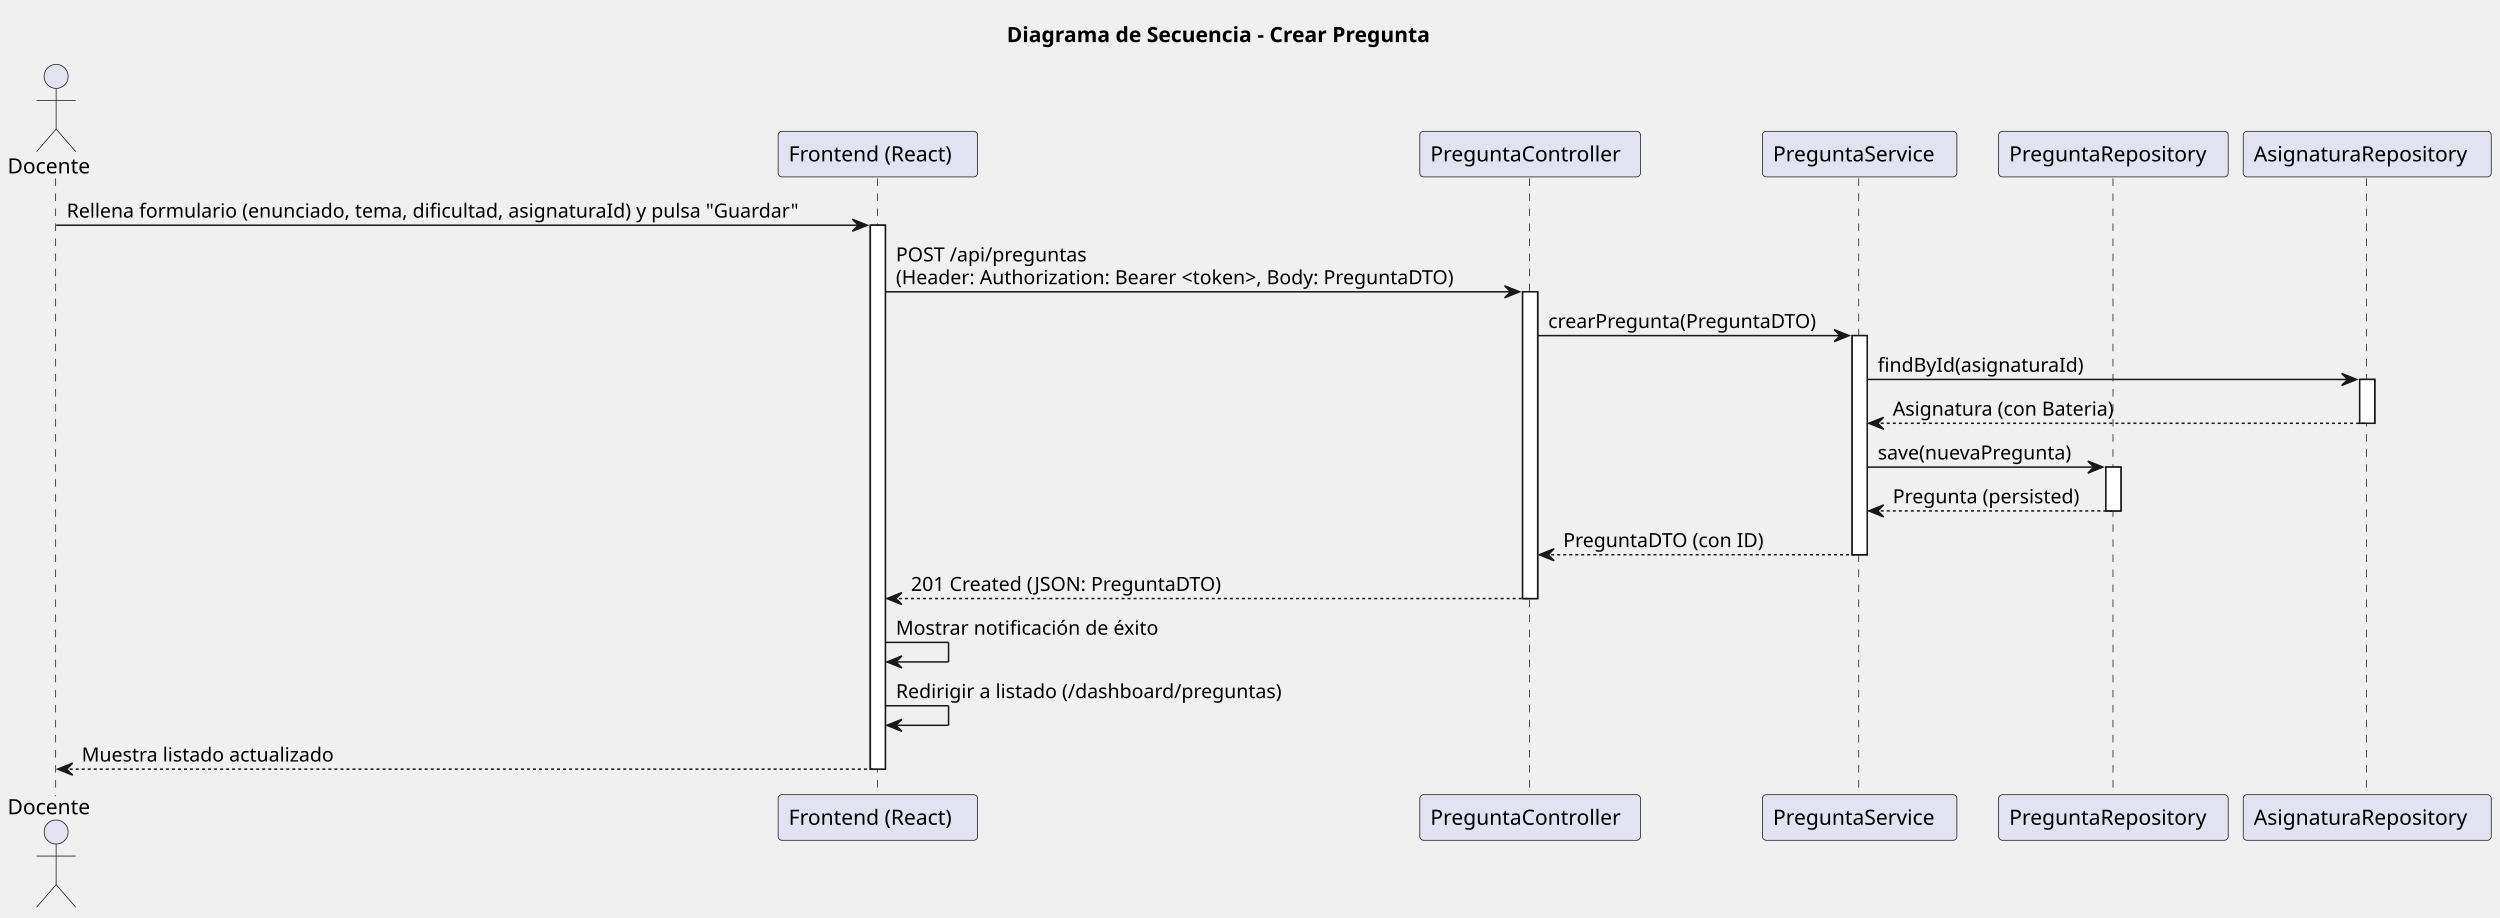
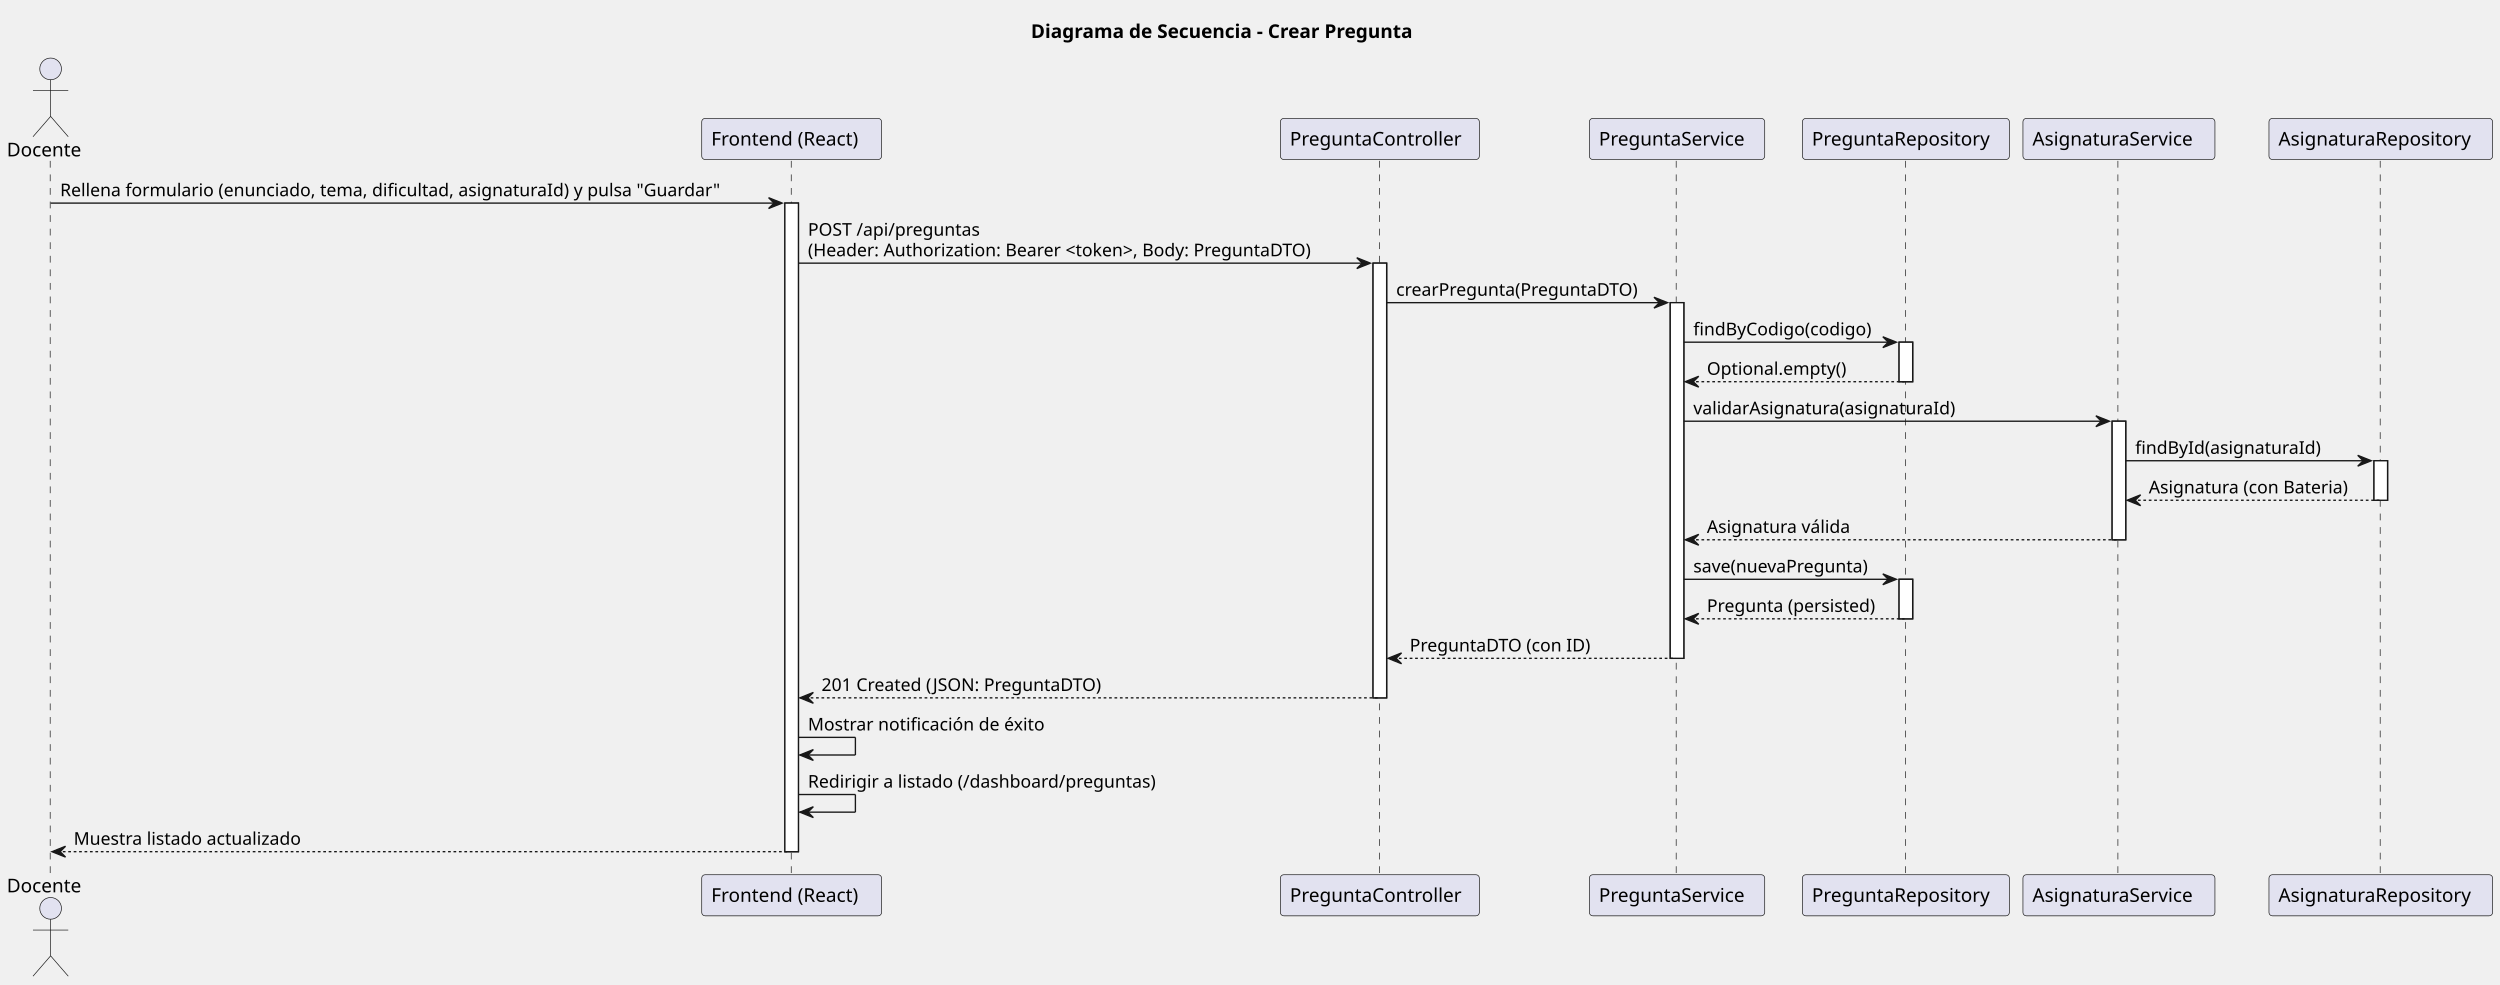
- <svg xmlns="http://www.w3.org/2000/svg" contentStyleType="text/css" data-diagram-type="SEQUENCE" height="610px" preserveAspectRatio="none" style="width:1662px;height:610px;background:#FFFFFF;" version="1.1" viewBox="0 0 1662 610" width="1662px" zoomAndPan="magnify">
+ <svg xmlns="http://www.w3.org/2000/svg" contentStyleType="text/css" data-diagram-type="SEQUENCE" height="726px" preserveAspectRatio="none" style="width:1843px;height:726px;background:#FFFFFF;" version="1.1" viewBox="0 0 1843 726" width="1843px" zoomAndPan="magnify">
  <defs />
  <g>
-     <text fill="#000000" font-family="sans-serif" font-size="14" font-weight="bold" lengthAdjust="spacing" textLength="321.603" x="669.279" y="27.995">Diagrama de Secuencia - Crear Pregunta</text>
-     <g>
-       <rect fill="#FFFFFF" height="361.594" style="stroke:#181818;stroke-width:1;" width="10" x="578.601" y="149.727" />
-     </g>
-     <g>
-       <rect fill="#FFFFFF" height="203.93" style="stroke:#181818;stroke-width:1;" width="10" x="1012.232" y="193.992" />
-     </g>
-     <g>
-       <rect fill="#FFFFFF" height="145.664" style="stroke:#181818;stroke-width:1;" width="10" x="1231.313" y="223.125" />
-     </g>
-     <g>
-       <rect fill="#FFFFFF" height="29.133" style="stroke:#181818;stroke-width:1;" width="10" x="1399.999" y="310.523" />
-     </g>
-     <g>
-       <rect fill="#FFFFFF" height="29.133" style="stroke:#181818;stroke-width:1;" width="10" x="1568.727" y="252.258" />
+     <text fill="#000000" font-family="sans-serif" font-size="14" font-weight="bold" lengthAdjust="spacing" textLength="321.603" x="759.973" y="27.995">Diagrama de Secuencia - Crear Pregunta</text>
+     <g>
+       <rect fill="#FFFFFF" height="478.125" style="stroke:#181818;stroke-width:1;" width="10" x="578.601" y="149.727" />
+     </g>
+     <g>
+       <rect fill="#FFFFFF" height="320.461" style="stroke:#181818;stroke-width:1;" width="10" x="1012.232" y="193.992" />
+     </g>
+     <g>
+       <rect fill="#FFFFFF" height="262.195" style="stroke:#181818;stroke-width:1;" width="10" x="1231.313" y="223.125" />
+     </g>
+     <g>
+       <rect fill="#FFFFFF" height="29.133" style="stroke:#181818;stroke-width:1;" width="10" x="1400.019" y="252.258" />
+     </g>
+     <g>
+       <rect fill="#FFFFFF" height="29.133" style="stroke:#181818;stroke-width:1;" width="10" x="1400.019" y="427.055" />
+     </g>
+     <g>
+       <rect fill="#FFFFFF" height="87.398" style="stroke:#181818;stroke-width:1;" width="10" x="1557.08" y="310.523" />
+     </g>
+     <g>
+       <rect fill="#FFFFFF" height="29.133" style="stroke:#181818;stroke-width:1;" width="10" x="1750.114" y="339.656" />
    </g>
    <g class="participant-lifeline" data-entity-uid="part1" data-qualified-name="Actor" id="part1-lifeline">
      <g>
-         <rect fill="#000000" fill-opacity="0" height="410.727" width="8" x="33.316" y="118.594" />
-         <line style="stroke:#181818;stroke-width:0.5;stroke-dasharray:5,5;" x1="37" x2="37" y1="118.594" y2="529.32" />
+         <rect fill="#000000" fill-opacity="0" height="527.258" width="8" x="33.316" y="118.594" />
+         <line style="stroke:#181818;stroke-width:0.5;stroke-dasharray:5,5;" x1="37" x2="37" y1="118.594" y2="645.852" />
      </g>
    </g>
    <g class="participant-lifeline" data-entity-uid="part2" data-qualified-name="FE" id="part2-lifeline">
      <g>
-         <rect fill="#000000" fill-opacity="0" height="410.727" width="8" x="579.601" y="118.594" />
-         <line style="stroke:#181818;stroke-width:0.5;stroke-dasharray:5,5;" x1="583.306" x2="583.306" y1="118.594" y2="529.32" />
+         <rect fill="#000000" fill-opacity="0" height="527.258" width="8" x="579.601" y="118.594" />
+         <line style="stroke:#181818;stroke-width:0.5;stroke-dasharray:5,5;" x1="583.306" x2="583.306" y1="118.594" y2="645.852" />
      </g>
    </g>
    <g class="participant-lifeline" data-entity-uid="part3" data-qualified-name="Controller" id="part3-lifeline">
      <g>
-         <rect fill="#000000" fill-opacity="0" height="410.727" width="8" x="1013.232" y="118.594" />
-         <line style="stroke:#181818;stroke-width:0.5;stroke-dasharray:5,5;" x1="1016.89" x2="1016.89" y1="118.594" y2="529.32" />
+         <rect fill="#000000" fill-opacity="0" height="527.258" width="8" x="1013.232" y="118.594" />
+         <line style="stroke:#181818;stroke-width:0.5;stroke-dasharray:5,5;" x1="1016.89" x2="1016.89" y1="118.594" y2="645.852" />
      </g>
    </g>
    <g class="participant-lifeline" data-entity-uid="part4" data-qualified-name="Service" id="part4-lifeline">
      <g>
-         <rect fill="#000000" fill-opacity="0" height="410.727" width="8" x="1232.313" y="118.594" />
-         <line style="stroke:#181818;stroke-width:0.5;stroke-dasharray:5,5;" x1="1235.686" x2="1235.686" y1="118.594" y2="529.32" />
+         <rect fill="#000000" fill-opacity="0" height="527.258" width="8" x="1232.313" y="118.594" />
+         <line style="stroke:#181818;stroke-width:0.5;stroke-dasharray:5,5;" x1="1235.686" x2="1235.686" y1="118.594" y2="645.852" />
      </g>
    </g>
    <g class="participant-lifeline" data-entity-uid="part5" data-qualified-name="Repo" id="part5-lifeline">
      <g>
-         <rect fill="#000000" fill-opacity="0" height="410.727" width="8" x="1400.999" y="118.594" />
-         <line style="stroke:#181818;stroke-width:0.5;stroke-dasharray:5,5;" x1="1404.707" x2="1404.707" y1="118.594" y2="529.32" />
-       </g>
-     </g>
-     <g class="participant-lifeline" data-entity-uid="part6" data-qualified-name="AsignaturaRepo" id="part6-lifeline">
-       <g>
-         <rect fill="#000000" fill-opacity="0" height="410.727" width="8" x="1569.727" y="118.594" />
-         <line style="stroke:#181818;stroke-width:0.5;stroke-dasharray:5,5;" x1="1573.292" x2="1573.292" y1="118.594" y2="529.32" />
+         <rect fill="#000000" fill-opacity="0" height="527.258" width="8" x="1401.019" y="118.594" />
+         <line style="stroke:#181818;stroke-width:0.5;stroke-dasharray:5,5;" x1="1404.726" x2="1404.726" y1="118.594" y2="645.852" />
+       </g>
+     </g>
+     <g class="participant-lifeline" data-entity-uid="part6" data-qualified-name="AsigService" id="part6-lifeline">
+       <g>
+         <rect fill="#000000" fill-opacity="0" height="527.258" width="8" x="1558.08" y="118.594" />
+         <line style="stroke:#181818;stroke-width:0.5;stroke-dasharray:5,5;" x1="1561.311" x2="1561.311" y1="118.594" y2="645.852" />
+       </g>
+     </g>
+     <g class="participant-lifeline" data-entity-uid="part7" data-qualified-name="AsigRepo" id="part7-lifeline">
+       <g>
+         <rect fill="#000000" fill-opacity="0" height="527.258" width="8" x="1751.114" y="118.594" />
+         <line style="stroke:#181818;stroke-width:0.5;stroke-dasharray:5,5;" x1="1754.68" x2="1754.68" y1="118.594" y2="645.852" />
      </g>
    </g>
    <g class="participant participant-head" data-entity-uid="part1" data-qualified-name="Actor" id="part1-head">
      <text fill="#000000" font-family="sans-serif" font-size="14" lengthAdjust="spacing" textLength="58.632" x="5" y="115.292">Docente</text>
      <ellipse cx="37.316" cy="50.797" fill="#E2E2F0" rx="8" ry="8" style="stroke:#181818;stroke-width:0.5;" />
      <path d="M37.316,58.797 L37.316,85.797 M24.316,66.797 L50.316,66.797 M37.316,85.797 L24.316,100.797 M37.316,85.797 L50.316,100.797" fill="none" style="stroke:#181818;stroke-width:0.5;" />
    </g>
    <g class="participant participant-tail" data-entity-uid="part1" data-qualified-name="Actor" id="part1-tail">
-       <text fill="#000000" font-family="sans-serif" font-size="14" lengthAdjust="spacing" textLength="58.632" x="5" y="541.315">Docente</text>
-       <ellipse cx="37.316" cy="553.117" fill="#E2E2F0" rx="8" ry="8" style="stroke:#181818;stroke-width:0.5;" />
-       <path d="M37.316,561.117 L37.316,588.117 M24.316,569.117 L50.316,569.117 M37.316,588.117 L24.316,603.117 M37.316,588.117 L50.316,603.117" fill="none" style="stroke:#181818;stroke-width:0.5;" />
+       <text fill="#000000" font-family="sans-serif" font-size="14" lengthAdjust="spacing" textLength="58.632" x="5" y="657.847">Docente</text>
+       <ellipse cx="37.316" cy="669.648" fill="#E2E2F0" rx="8" ry="8" style="stroke:#181818;stroke-width:0.5;" />
+       <path d="M37.316,677.648 L37.316,704.648 M24.316,685.648 L50.316,685.648 M37.316,704.648 L24.316,719.648 M37.316,704.648 L50.316,719.648" fill="none" style="stroke:#181818;stroke-width:0.5;" />
    </g>
    <g class="participant participant-head" data-entity-uid="part2" data-qualified-name="FE" id="part2-head">
      <rect fill="#E2E2F0" height="30.297" rx="2.5" ry="2.5" style="stroke:#181818;stroke-width:0.5;" width="132.59" x="517.306" y="87.297" />
      <text fill="#000000" font-family="sans-serif" font-size="14" lengthAdjust="spacing" textLength="118.59" x="524.306" y="107.292">Frontend (React)</text>
    </g>
    <g class="participant participant-tail" data-entity-uid="part2" data-qualified-name="FE" id="part2-tail">
-       <rect fill="#E2E2F0" height="30.297" rx="2.5" ry="2.5" style="stroke:#181818;stroke-width:0.5;" width="132.59" x="517.306" y="528.32" />
-       <text fill="#000000" font-family="sans-serif" font-size="14" lengthAdjust="spacing" textLength="118.59" x="524.306" y="548.315">Frontend (React)</text>
+       <rect fill="#E2E2F0" height="30.297" rx="2.5" ry="2.5" style="stroke:#181818;stroke-width:0.5;" width="132.59" x="517.306" y="644.852" />
+       <text fill="#000000" font-family="sans-serif" font-size="14" lengthAdjust="spacing" textLength="118.59" x="524.306" y="664.847">Frontend (React)</text>
    </g>
    <g class="participant participant-head" data-entity-uid="part3" data-qualified-name="Controller" id="part3-head">
      <rect fill="#E2E2F0" height="30.297" rx="2.5" ry="2.5" style="stroke:#181818;stroke-width:0.5;" width="146.685" x="943.89" y="87.297" />
      <text fill="#000000" font-family="sans-serif" font-size="14" lengthAdjust="spacing" textLength="132.685" x="950.89" y="107.292">PreguntaController</text>
    </g>
    <g class="participant participant-tail" data-entity-uid="part3" data-qualified-name="Controller" id="part3-tail">
-       <rect fill="#E2E2F0" height="30.297" rx="2.5" ry="2.5" style="stroke:#181818;stroke-width:0.5;" width="146.685" x="943.89" y="528.32" />
-       <text fill="#000000" font-family="sans-serif" font-size="14" lengthAdjust="spacing" textLength="132.685" x="950.89" y="548.315">PreguntaController</text>
+       <rect fill="#E2E2F0" height="30.297" rx="2.5" ry="2.5" style="stroke:#181818;stroke-width:0.5;" width="146.685" x="943.89" y="644.852" />
+       <text fill="#000000" font-family="sans-serif" font-size="14" lengthAdjust="spacing" textLength="132.685" x="950.89" y="664.847">PreguntaController</text>
    </g>
    <g class="participant participant-head" data-entity-uid="part4" data-qualified-name="Service" id="part4-head">
      <rect fill="#E2E2F0" height="30.297" rx="2.5" ry="2.5" style="stroke:#181818;stroke-width:0.5;" width="129.254" x="1171.686" y="87.297" />
      <text fill="#000000" font-family="sans-serif" font-size="14" lengthAdjust="spacing" textLength="115.254" x="1178.686" y="107.292">PreguntaService</text>
    </g>
    <g class="participant participant-tail" data-entity-uid="part4" data-qualified-name="Service" id="part4-tail">
-       <rect fill="#E2E2F0" height="30.297" rx="2.5" ry="2.5" style="stroke:#181818;stroke-width:0.5;" width="129.254" x="1171.686" y="528.32" />
-       <text fill="#000000" font-family="sans-serif" font-size="14" lengthAdjust="spacing" textLength="115.254" x="1178.686" y="548.315">PreguntaService</text>
+       <rect fill="#E2E2F0" height="30.297" rx="2.5" ry="2.5" style="stroke:#181818;stroke-width:0.5;" width="129.254" x="1171.686" y="644.852" />
+       <text fill="#000000" font-family="sans-serif" font-size="14" lengthAdjust="spacing" textLength="115.254" x="1178.686" y="664.847">PreguntaService</text>
    </g>
    <g class="participant participant-head" data-entity-uid="part5" data-qualified-name="Repo" id="part5-head">
-       <rect fill="#E2E2F0" height="30.297" rx="2.5" ry="2.5" style="stroke:#181818;stroke-width:0.5;" width="152.585" x="1328.707" y="87.297" />
-       <text fill="#000000" font-family="sans-serif" font-size="14" lengthAdjust="spacing" textLength="138.585" x="1335.707" y="107.292">PreguntaRepository</text>
+       <rect fill="#E2E2F0" height="30.297" rx="2.5" ry="2.5" style="stroke:#181818;stroke-width:0.5;" width="152.585" x="1328.726" y="87.297" />
+       <text fill="#000000" font-family="sans-serif" font-size="14" lengthAdjust="spacing" textLength="138.585" x="1335.726" y="107.292">PreguntaRepository</text>
    </g>
    <g class="participant participant-tail" data-entity-uid="part5" data-qualified-name="Repo" id="part5-tail">
-       <rect fill="#E2E2F0" height="30.297" rx="2.5" ry="2.5" style="stroke:#181818;stroke-width:0.5;" width="152.585" x="1328.707" y="528.32" />
-       <text fill="#000000" font-family="sans-serif" font-size="14" lengthAdjust="spacing" textLength="138.585" x="1335.707" y="548.315">PreguntaRepository</text>
-     </g>
-     <g class="participant participant-head" data-entity-uid="part6" data-qualified-name="AsignaturaRepo" id="part6-head">
-       <rect fill="#E2E2F0" height="30.297" rx="2.5" ry="2.5" style="stroke:#181818;stroke-width:0.5;" width="164.869" x="1491.292" y="87.297" />
-       <text fill="#000000" font-family="sans-serif" font-size="14" lengthAdjust="spacing" textLength="150.869" x="1498.292" y="107.292">AsignaturaRepository</text>
-     </g>
-     <g class="participant participant-tail" data-entity-uid="part6" data-qualified-name="AsignaturaRepo" id="part6-tail">
-       <rect fill="#E2E2F0" height="30.297" rx="2.5" ry="2.5" style="stroke:#181818;stroke-width:0.5;" width="164.869" x="1491.292" y="528.32" />
-       <text fill="#000000" font-family="sans-serif" font-size="14" lengthAdjust="spacing" textLength="150.869" x="1498.292" y="548.315">AsignaturaRepository</text>
-     </g>
-     <g>
-       <rect fill="#FFFFFF" height="361.594" style="stroke:#181818;stroke-width:1;" width="10" x="578.601" y="149.727" />
-     </g>
-     <g>
-       <rect fill="#FFFFFF" height="203.93" style="stroke:#181818;stroke-width:1;" width="10" x="1012.232" y="193.992" />
-     </g>
-     <g>
-       <rect fill="#FFFFFF" height="145.664" style="stroke:#181818;stroke-width:1;" width="10" x="1231.313" y="223.125" />
-     </g>
-     <g>
-       <rect fill="#FFFFFF" height="29.133" style="stroke:#181818;stroke-width:1;" width="10" x="1399.999" y="310.523" />
-     </g>
-     <g>
-       <rect fill="#FFFFFF" height="29.133" style="stroke:#181818;stroke-width:1;" width="10" x="1568.727" y="252.258" />
+       <rect fill="#E2E2F0" height="30.297" rx="2.5" ry="2.5" style="stroke:#181818;stroke-width:0.5;" width="152.585" x="1328.726" y="644.852" />
+       <text fill="#000000" font-family="sans-serif" font-size="14" lengthAdjust="spacing" textLength="138.585" x="1335.726" y="664.847">PreguntaRepository</text>
+     </g>
+     <g class="participant participant-head" data-entity-uid="part6" data-qualified-name="AsigService" id="part6-head">
+       <rect fill="#E2E2F0" height="30.297" rx="2.5" ry="2.5" style="stroke:#181818;stroke-width:0.5;" width="141.538" x="1491.311" y="87.297" />
+       <text fill="#000000" font-family="sans-serif" font-size="14" lengthAdjust="spacing" textLength="127.538" x="1498.311" y="107.292">AsignaturaService</text>
+     </g>
+     <g class="participant participant-tail" data-entity-uid="part6" data-qualified-name="AsigService" id="part6-tail">
+       <rect fill="#E2E2F0" height="30.297" rx="2.5" ry="2.5" style="stroke:#181818;stroke-width:0.5;" width="141.538" x="1491.311" y="644.852" />
+       <text fill="#000000" font-family="sans-serif" font-size="14" lengthAdjust="spacing" textLength="127.538" x="1498.311" y="664.847">AsignaturaService</text>
+     </g>
+     <g class="participant participant-head" data-entity-uid="part7" data-qualified-name="AsigRepo" id="part7-head">
+       <rect fill="#E2E2F0" height="30.297" rx="2.5" ry="2.5" style="stroke:#181818;stroke-width:0.5;" width="164.869" x="1672.68" y="87.297" />
+       <text fill="#000000" font-family="sans-serif" font-size="14" lengthAdjust="spacing" textLength="150.869" x="1679.68" y="107.292">AsignaturaRepository</text>
+     </g>
+     <g class="participant participant-tail" data-entity-uid="part7" data-qualified-name="AsigRepo" id="part7-tail">
+       <rect fill="#E2E2F0" height="30.297" rx="2.5" ry="2.5" style="stroke:#181818;stroke-width:0.5;" width="164.869" x="1672.68" y="644.852" />
+       <text fill="#000000" font-family="sans-serif" font-size="14" lengthAdjust="spacing" textLength="150.869" x="1679.68" y="664.847">AsignaturaRepository</text>
+     </g>
+     <g>
+       <rect fill="#FFFFFF" height="478.125" style="stroke:#181818;stroke-width:1;" width="10" x="578.601" y="149.727" />
+     </g>
+     <g>
+       <rect fill="#FFFFFF" height="320.461" style="stroke:#181818;stroke-width:1;" width="10" x="1012.232" y="193.992" />
+     </g>
+     <g>
+       <rect fill="#FFFFFF" height="262.195" style="stroke:#181818;stroke-width:1;" width="10" x="1231.313" y="223.125" />
+     </g>
+     <g>
+       <rect fill="#FFFFFF" height="29.133" style="stroke:#181818;stroke-width:1;" width="10" x="1400.019" y="252.258" />
+     </g>
+     <g>
+       <rect fill="#FFFFFF" height="29.133" style="stroke:#181818;stroke-width:1;" width="10" x="1400.019" y="427.055" />
+     </g>
+     <g>
+       <rect fill="#FFFFFF" height="87.398" style="stroke:#181818;stroke-width:1;" width="10" x="1557.08" y="310.523" />
+     </g>
+     <g>
+       <rect fill="#FFFFFF" height="29.133" style="stroke:#181818;stroke-width:1;" width="10" x="1750.114" y="339.656" />
    </g>
    <g class="message" data-entity-1="part1" data-entity-2="part2" id="msg1">
      <polygon fill="#181818" points="566.601,145.727,576.601,149.727,566.601,153.727,570.601,149.727" style="stroke:#181818;stroke-width:1;" />
      <line style="stroke:#181818;stroke-width:1;" x1="37.316" x2="572.601" y1="149.727" y2="149.727" />
      <text fill="#000000" font-family="sans-serif" font-size="13" lengthAdjust="spacing" textLength="522.285" x="44.316" y="144.661">Rellena formulario (enunciado, tema, dificultad, asignaturaId) y pulsa "Guardar"</text>
    </g>
    <g class="message" data-entity-1="part2" data-entity-2="part3" id="msg2">
      <polygon fill="#181818" points="1000.232,189.992,1010.232,193.992,1000.232,197.992,1004.232,193.992" style="stroke:#181818;stroke-width:1;" />
      <line style="stroke:#181818;stroke-width:1;" x1="588.601" x2="1006.232" y1="193.992" y2="193.992" />
      <text fill="#000000" font-family="sans-serif" font-size="13" lengthAdjust="spacing" textLength="133.148" x="595.601" y="173.793">POST /api/preguntas</text>
      <text fill="#000000" font-family="sans-serif" font-size="13" lengthAdjust="spacing" textLength="404.631" x="595.601" y="188.926">(Header: Authorization: Bearer &lt;token&gt;, Body: PreguntaDTO)</text>
    </g>
    <g class="message" data-entity-1="part3" data-entity-2="part4" id="msg3">
      <polygon fill="#181818" points="1219.313,219.125,1229.313,223.125,1219.313,227.125,1223.313,223.125" style="stroke:#181818;stroke-width:1;" />
      <line style="stroke:#181818;stroke-width:1;" x1="1022.232" x2="1225.313" y1="223.125" y2="223.125" />
      <text fill="#000000" font-family="sans-serif" font-size="13" lengthAdjust="spacing" textLength="190.081" x="1029.232" y="218.059">crearPregunta(PreguntaDTO)</text>
    </g>
-     <g class="message" data-entity-1="part4" data-entity-2="part6" id="msg4">
-       <polygon fill="#181818" points="1556.727,248.258,1566.727,252.258,1556.727,256.258,1560.727,252.258" style="stroke:#181818;stroke-width:1;" />
-       <line style="stroke:#181818;stroke-width:1;" x1="1241.313" x2="1562.727" y1="252.258" y2="252.258" />
-       <text fill="#000000" font-family="sans-serif" font-size="13" lengthAdjust="spacing" textLength="145.063" x="1248.313" y="247.192">findById(asignaturaId)</text>
-     </g>
-     <g class="message" data-entity-1="part6" data-entity-2="part4" id="msg5">
+     <g class="message" data-entity-1="part4" data-entity-2="part5" id="msg4">
+       <polygon fill="#181818" points="1388.019,248.258,1398.019,252.258,1388.019,256.258,1392.019,252.258" style="stroke:#181818;stroke-width:1;" />
+       <line style="stroke:#181818;stroke-width:1;" x1="1241.313" x2="1394.019" y1="252.258" y2="252.258" />
+       <text fill="#000000" font-family="sans-serif" font-size="13" lengthAdjust="spacing" textLength="139.706" x="1248.313" y="247.192">findByCodigo(codigo)</text>
+     </g>
+     <g class="message" data-entity-1="part5" data-entity-2="part4" id="msg5">
      <polygon fill="#181818" points="1252.313,277.391,1242.313,281.391,1252.313,285.391,1248.313,281.391" style="stroke:#181818;stroke-width:1;" />
-       <line style="stroke:#181818;stroke-width:1;stroke-dasharray:2,2;" x1="1246.313" x2="1572.727" y1="281.391" y2="281.391" />
-       <text fill="#000000" font-family="sans-serif" font-size="13" lengthAdjust="spacing" textLength="159.034" x="1258.313" y="276.325">Asignatura (con Bateria)</text>
-     </g>
-     <g class="message" data-entity-1="part4" data-entity-2="part5" id="msg6">
-       <polygon fill="#181818" points="1387.999,306.523,1397.999,310.523,1387.999,314.523,1391.999,310.523" style="stroke:#181818;stroke-width:1;" />
-       <line style="stroke:#181818;stroke-width:1;" x1="1241.313" x2="1393.999" y1="310.523" y2="310.523" />
-       <text fill="#000000" font-family="sans-serif" font-size="13" lengthAdjust="spacing" textLength="139.686" x="1248.313" y="305.457">save(nuevaPregunta)</text>
-     </g>
-     <g class="message" data-entity-1="part5" data-entity-2="part4" id="msg7">
-       <polygon fill="#181818" points="1252.313,335.656,1242.313,339.656,1252.313,343.656,1248.313,339.656" style="stroke:#181818;stroke-width:1;" />
-       <line style="stroke:#181818;stroke-width:1;stroke-dasharray:2,2;" x1="1246.313" x2="1403.999" y1="339.656" y2="339.656" />
-       <text fill="#000000" font-family="sans-serif" font-size="13" lengthAdjust="spacing" textLength="133.352" x="1258.313" y="334.59">Pregunta (persisted)</text>
-     </g>
-     <g class="message" data-entity-1="part4" data-entity-2="part3" id="msg8">
-       <polygon fill="#181818" points="1033.232,364.789,1023.232,368.789,1033.232,372.789,1029.232,368.789" style="stroke:#181818;stroke-width:1;" />
-       <line style="stroke:#181818;stroke-width:1;stroke-dasharray:2,2;" x1="1027.232" x2="1235.313" y1="368.789" y2="368.789" />
-       <text fill="#000000" font-family="sans-serif" font-size="13" lengthAdjust="spacing" textLength="142.752" x="1039.232" y="363.723">PreguntaDTO (con ID)</text>
-     </g>
-     <g class="message" data-entity-1="part3" data-entity-2="part2" id="msg9">
-       <polygon fill="#181818" points="599.601,393.922,589.601,397.922,599.601,401.922,595.601,397.922" style="stroke:#181818;stroke-width:1;" />
-       <line style="stroke:#181818;stroke-width:1;stroke-dasharray:2,2;" x1="593.601" x2="1016.232" y1="397.922" y2="397.922" />
-       <text fill="#000000" font-family="sans-serif" font-size="13" lengthAdjust="spacing" textLength="222.669" x="605.601" y="392.856">201 Created (JSON: PreguntaDTO)</text>
-     </g>
-     <g class="message" data-entity-1="part2" data-entity-2="part2" id="msg10">
-       <line style="stroke:#181818;stroke-width:1;" x1="588.601" x2="630.601" y1="427.055" y2="427.055" />
-       <line style="stroke:#181818;stroke-width:1;" x1="630.601" x2="630.601" y1="427.055" y2="440.055" />
-       <line style="stroke:#181818;stroke-width:1;" x1="589.601" x2="630.601" y1="440.055" y2="440.055" />
-       <polygon fill="#181818" points="599.601,436.055,589.601,440.055,599.601,444.055,595.601,440.055" style="stroke:#181818;stroke-width:1;" />
-       <text fill="#000000" font-family="sans-serif" font-size="13" lengthAdjust="spacing" textLength="185.853" x="595.601" y="421.989">Mostrar notificación de éxito</text>
-     </g>
-     <g class="message" data-entity-1="part2" data-entity-2="part2" id="msg11">
-       <line style="stroke:#181818;stroke-width:1;" x1="588.601" x2="630.601" y1="469.188" y2="469.188" />
-       <line style="stroke:#181818;stroke-width:1;" x1="630.601" x2="630.601" y1="469.188" y2="482.188" />
-       <line style="stroke:#181818;stroke-width:1;" x1="589.601" x2="630.601" y1="482.188" y2="482.188" />
-       <polygon fill="#181818" points="599.601,478.188,589.601,482.188,599.601,486.188,595.601,482.188" style="stroke:#181818;stroke-width:1;" />
-       <text fill="#000000" font-family="sans-serif" font-size="13" lengthAdjust="spacing" textLength="272.752" x="595.601" y="464.122">Redirigir a listado (/dashboard/preguntas)</text>
-     </g>
-     <g class="message" data-entity-1="part2" data-entity-2="part1" id="msg12">
-       <polygon fill="#181818" points="48.316,507.32,38.316,511.32,48.316,515.32,44.316,511.32" style="stroke:#181818;stroke-width:1;" />
-       <line style="stroke:#181818;stroke-width:1;stroke-dasharray:2,2;" x1="42.316" x2="582.601" y1="511.32" y2="511.32" />
-       <text fill="#000000" font-family="sans-serif" font-size="13" lengthAdjust="spacing" textLength="178.801" x="54.316" y="506.254">Muestra listado actualizado</text>
+       <line style="stroke:#181818;stroke-width:1;stroke-dasharray:2,2;" x1="1246.313" x2="1404.019" y1="281.391" y2="281.391" />
+       <text fill="#000000" font-family="sans-serif" font-size="13" lengthAdjust="spacing" textLength="110.944" x="1258.313" y="276.325">Optional.empty()</text>
+     </g>
+     <g class="message" data-entity-1="part4" data-entity-2="part6" id="msg6">
+       <polygon fill="#181818" points="1545.08,306.523,1555.08,310.523,1545.08,314.523,1549.08,310.523" style="stroke:#181818;stroke-width:1;" />
+       <line style="stroke:#181818;stroke-width:1;" x1="1241.313" x2="1551.08" y1="310.523" y2="310.523" />
+       <text fill="#000000" font-family="sans-serif" font-size="13" lengthAdjust="spacing" textLength="206.515" x="1248.313" y="305.457">validarAsignatura(asignaturaId)</text>
+     </g>
+     <g class="message" data-entity-1="part6" data-entity-2="part7" id="msg7">
+       <polygon fill="#181818" points="1738.114,335.656,1748.114,339.656,1738.114,343.656,1742.114,339.656" style="stroke:#181818;stroke-width:1;" />
+       <line style="stroke:#181818;stroke-width:1;" x1="1567.08" x2="1744.114" y1="339.656" y2="339.656" />
+       <text fill="#000000" font-family="sans-serif" font-size="13" lengthAdjust="spacing" textLength="145.063" x="1574.08" y="334.59">findById(asignaturaId)</text>
+     </g>
+     <g class="message" data-entity-1="part7" data-entity-2="part6" id="msg8">
+       <polygon fill="#181818" points="1578.08,364.789,1568.08,368.789,1578.08,372.789,1574.08,368.789" style="stroke:#181818;stroke-width:1;" />
+       <line style="stroke:#181818;stroke-width:1;stroke-dasharray:2,2;" x1="1572.08" x2="1754.114" y1="368.789" y2="368.789" />
+       <text fill="#000000" font-family="sans-serif" font-size="13" lengthAdjust="spacing" textLength="159.034" x="1584.08" y="363.723">Asignatura (con Bateria)</text>
+     </g>
+     <g class="message" data-entity-1="part6" data-entity-2="part4" id="msg9">
+       <polygon fill="#181818" points="1252.313,393.922,1242.313,397.922,1252.313,401.922,1248.313,397.922" style="stroke:#181818;stroke-width:1;" />
+       <line style="stroke:#181818;stroke-width:1;stroke-dasharray:2,2;" x1="1246.313" x2="1561.08" y1="397.922" y2="397.922" />
+       <text fill="#000000" font-family="sans-serif" font-size="13" lengthAdjust="spacing" textLength="113.617" x="1258.313" y="392.856">Asignatura válida</text>
+     </g>
+     <g class="message" data-entity-1="part4" data-entity-2="part5" id="msg10">
+       <polygon fill="#181818" points="1388.019,423.055,1398.019,427.055,1388.019,431.055,1392.019,427.055" style="stroke:#181818;stroke-width:1;" />
+       <line style="stroke:#181818;stroke-width:1;" x1="1241.313" x2="1394.019" y1="427.055" y2="427.055" />
+       <text fill="#000000" font-family="sans-serif" font-size="13" lengthAdjust="spacing" textLength="139.686" x="1248.313" y="421.989">save(nuevaPregunta)</text>
+     </g>
+     <g class="message" data-entity-1="part5" data-entity-2="part4" id="msg11">
+       <polygon fill="#181818" points="1252.313,452.188,1242.313,456.188,1252.313,460.188,1248.313,456.188" style="stroke:#181818;stroke-width:1;" />
+       <line style="stroke:#181818;stroke-width:1;stroke-dasharray:2,2;" x1="1246.313" x2="1404.019" y1="456.188" y2="456.188" />
+       <text fill="#000000" font-family="sans-serif" font-size="13" lengthAdjust="spacing" textLength="133.352" x="1258.313" y="451.122">Pregunta (persisted)</text>
+     </g>
+     <g class="message" data-entity-1="part4" data-entity-2="part3" id="msg12">
+       <polygon fill="#181818" points="1033.232,481.32,1023.232,485.32,1033.232,489.32,1029.232,485.32" style="stroke:#181818;stroke-width:1;" />
+       <line style="stroke:#181818;stroke-width:1;stroke-dasharray:2,2;" x1="1027.232" x2="1235.313" y1="485.32" y2="485.32" />
+       <text fill="#000000" font-family="sans-serif" font-size="13" lengthAdjust="spacing" textLength="142.752" x="1039.232" y="480.254">PreguntaDTO (con ID)</text>
+     </g>
+     <g class="message" data-entity-1="part3" data-entity-2="part2" id="msg13">
+       <polygon fill="#181818" points="599.601,510.453,589.601,514.453,599.601,518.453,595.601,514.453" style="stroke:#181818;stroke-width:1;" />
+       <line style="stroke:#181818;stroke-width:1;stroke-dasharray:2,2;" x1="593.601" x2="1016.232" y1="514.453" y2="514.453" />
+       <text fill="#000000" font-family="sans-serif" font-size="13" lengthAdjust="spacing" textLength="222.669" x="605.601" y="509.387">201 Created (JSON: PreguntaDTO)</text>
+     </g>
+     <g class="message" data-entity-1="part2" data-entity-2="part2" id="msg14">
+       <line style="stroke:#181818;stroke-width:1;" x1="588.601" x2="630.601" y1="543.586" y2="543.586" />
+       <line style="stroke:#181818;stroke-width:1;" x1="630.601" x2="630.601" y1="543.586" y2="556.586" />
+       <line style="stroke:#181818;stroke-width:1;" x1="589.601" x2="630.601" y1="556.586" y2="556.586" />
+       <polygon fill="#181818" points="599.601,552.586,589.601,556.586,599.601,560.586,595.601,556.586" style="stroke:#181818;stroke-width:1;" />
+       <text fill="#000000" font-family="sans-serif" font-size="13" lengthAdjust="spacing" textLength="185.853" x="595.601" y="538.52">Mostrar notificación de éxito</text>
+     </g>
+     <g class="message" data-entity-1="part2" data-entity-2="part2" id="msg15">
+       <line style="stroke:#181818;stroke-width:1;" x1="588.601" x2="630.601" y1="585.719" y2="585.719" />
+       <line style="stroke:#181818;stroke-width:1;" x1="630.601" x2="630.601" y1="585.719" y2="598.719" />
+       <line style="stroke:#181818;stroke-width:1;" x1="589.601" x2="630.601" y1="598.719" y2="598.719" />
+       <polygon fill="#181818" points="599.601,594.719,589.601,598.719,599.601,602.719,595.601,598.719" style="stroke:#181818;stroke-width:1;" />
+       <text fill="#000000" font-family="sans-serif" font-size="13" lengthAdjust="spacing" textLength="272.752" x="595.601" y="580.653">Redirigir a listado (/dashboard/preguntas)</text>
+     </g>
+     <g class="message" data-entity-1="part2" data-entity-2="part1" id="msg16">
+       <polygon fill="#181818" points="48.316,623.852,38.316,627.852,48.316,631.852,44.316,627.852" style="stroke:#181818;stroke-width:1;" />
+       <line style="stroke:#181818;stroke-width:1;stroke-dasharray:2,2;" x1="42.316" x2="582.601" y1="627.852" y2="627.852" />
+       <text fill="#000000" font-family="sans-serif" font-size="13" lengthAdjust="spacing" textLength="178.801" x="54.316" y="622.786">Muestra listado actualizado</text>
    </g>
  </g>
</svg>
